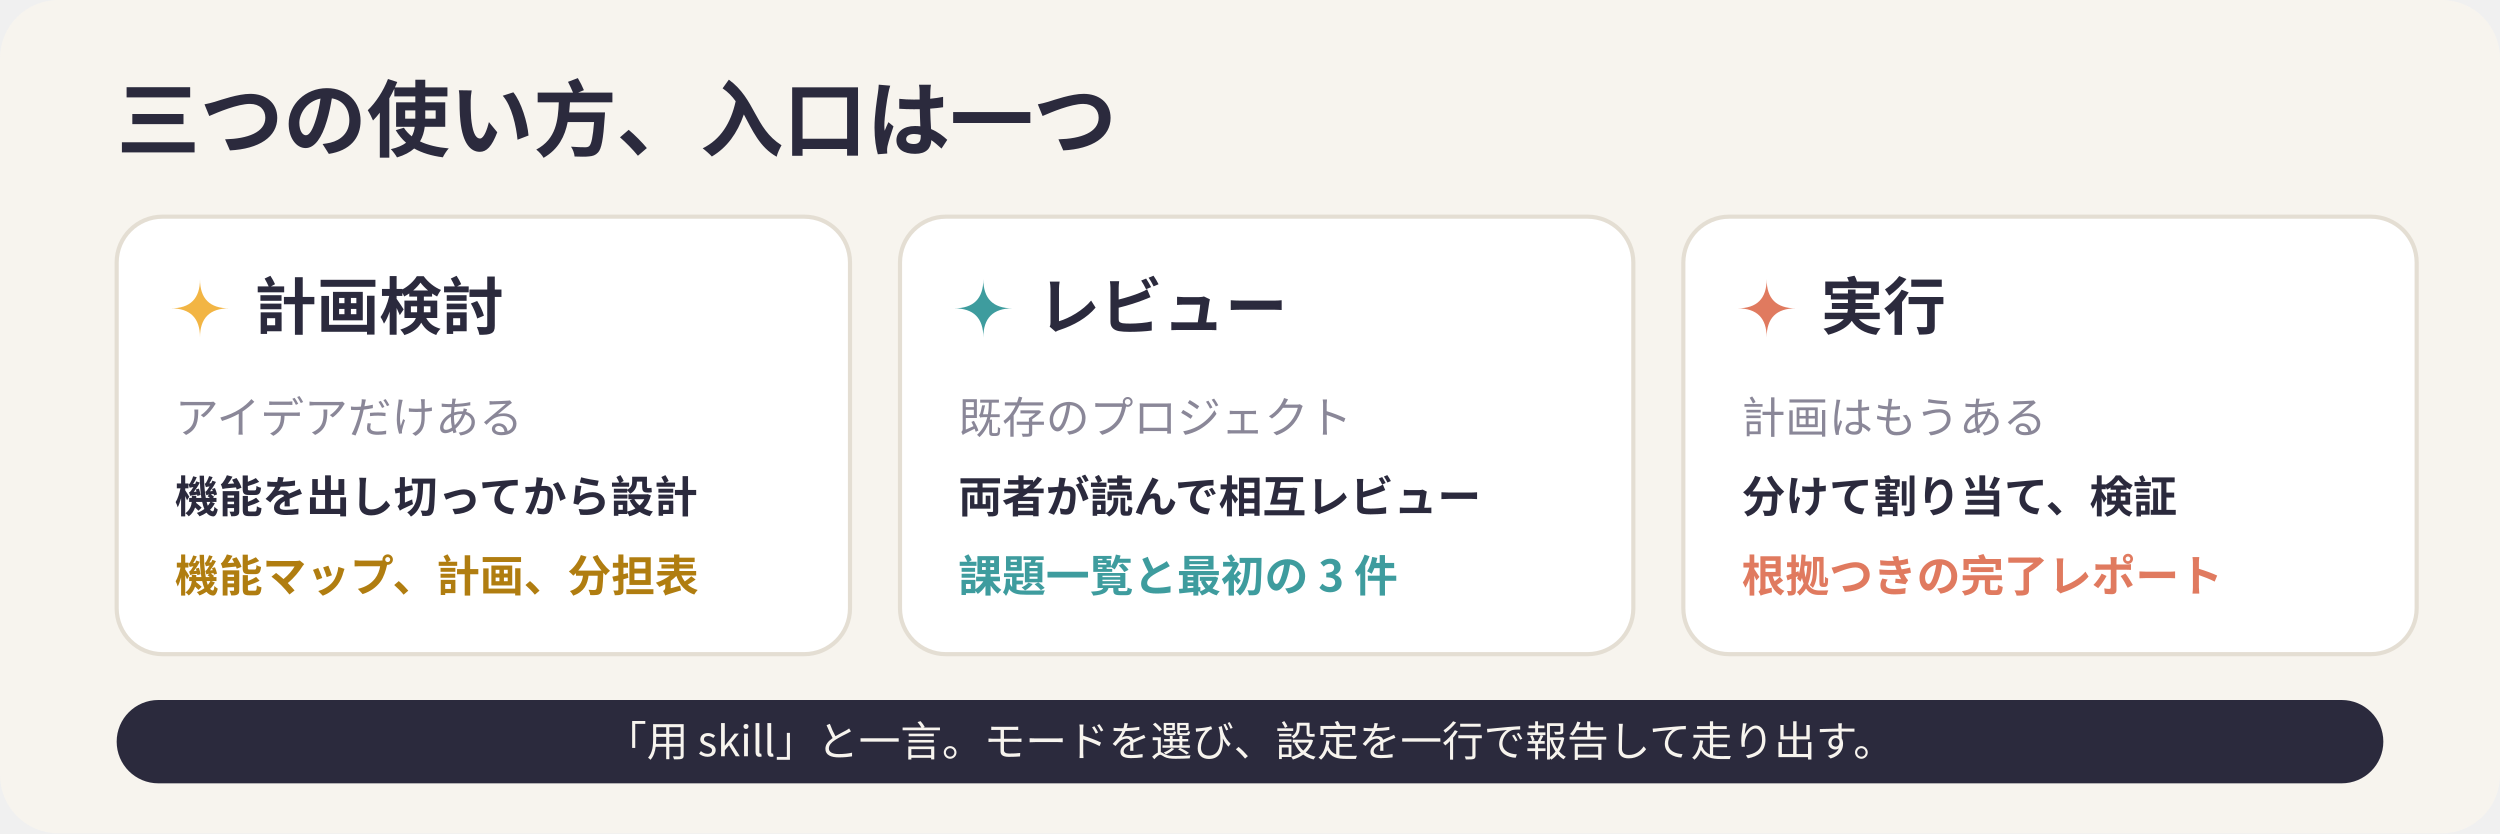
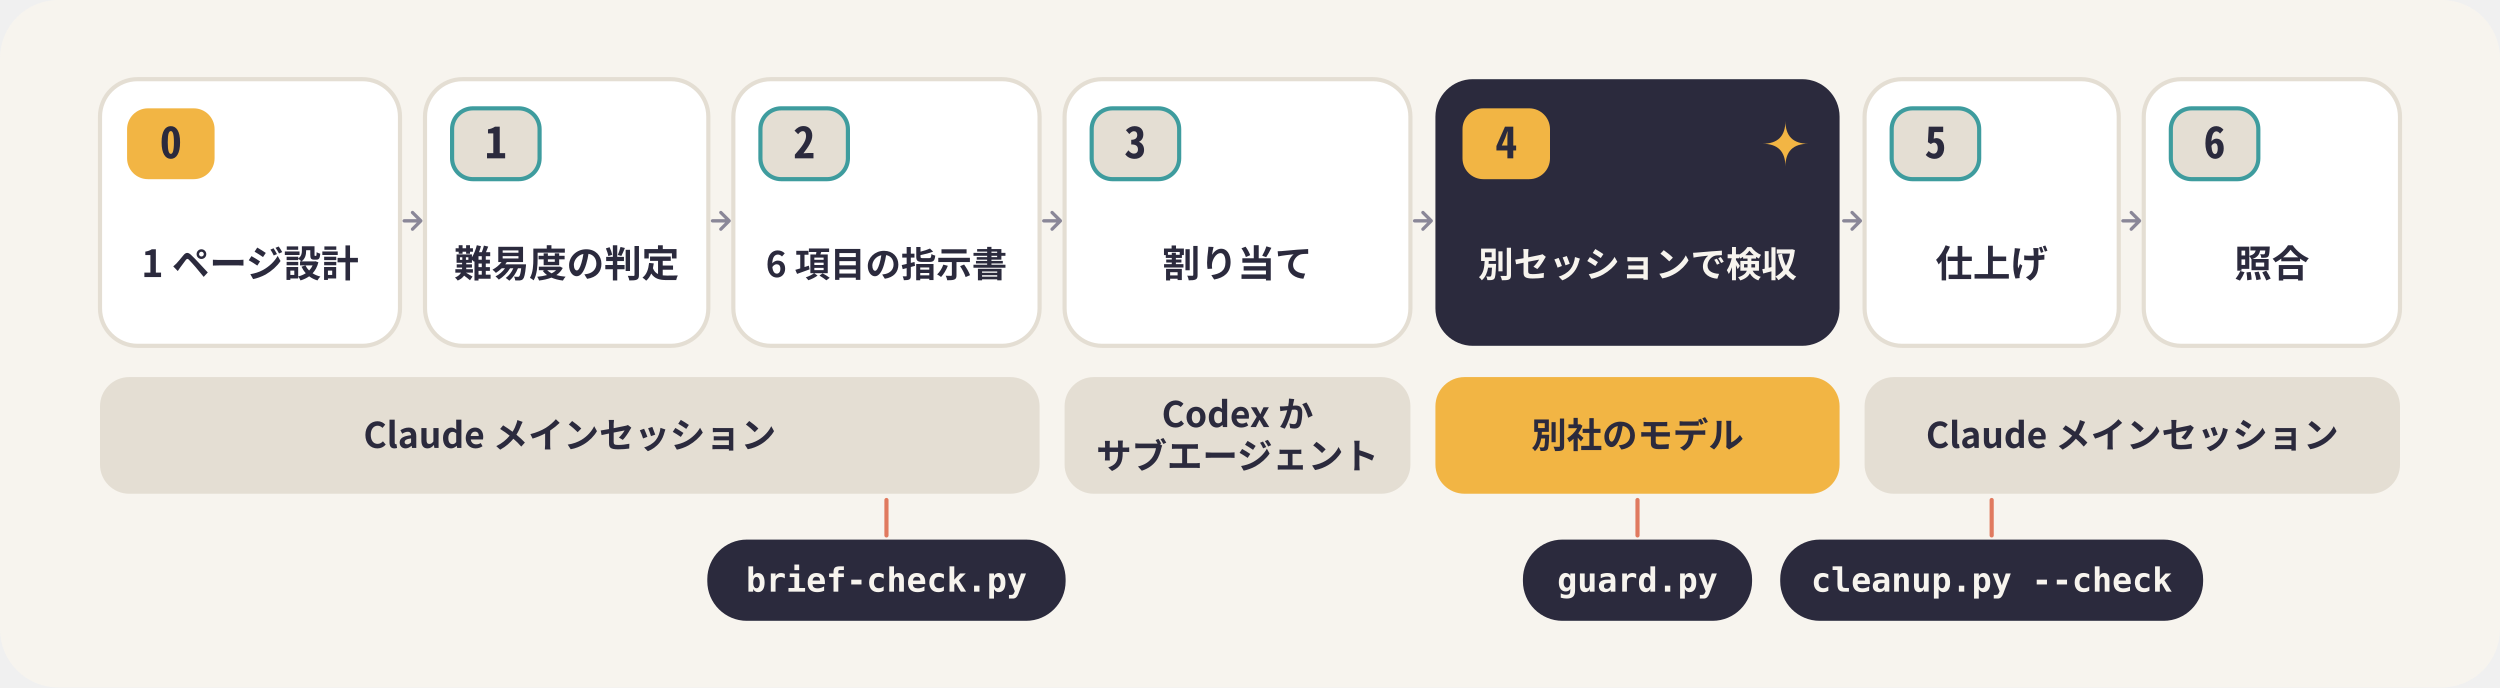
- <svg xmlns="http://www.w3.org/2000/svg" width="100%" viewBox="0 0 1200 400" role="img" aria-labelledby="t d">
-   <rect width="1200" height="400" rx="28" fill="#F7F4EE" />
-   <text x="56" y="72" font-family="-apple-system, BlinkMacSystemFont, 'Segoe UI', 'PingFang SC', 'Hiragino Sans', 'Noto Sans CJK SC', sans-serif" font-size="40" font-weight="800" fill="#2B2A3D">三つの使い方、入口は一つ</text>
-   <rect x="56" y="104" width="352" height="210" rx="22" fill="#FFFFFF" stroke="#E4DED3" stroke-width="2" />
-   <path d="M96,134 Q96,148 110,148 Q96,148 96,162 Q96,148 82,148 Q96,148 96,134 Z" fill="#F2B544" opacity="1.0" />
-   <text x="122" y="158" font-family="-apple-system, BlinkMacSystemFont, 'Segoe UI', 'PingFang SC', 'Hiragino Sans', 'Noto Sans CJK SC', sans-serif" font-size="30" font-weight="800" fill="#2B2A3D">計画検討</text>
-   <text x="84" y="208" font-family="-apple-system, BlinkMacSystemFont, 'Segoe UI', 'PingFang SC', 'Hiragino Sans', 'Noto Sans CJK SC', sans-serif" font-size="21" fill="#8A8798">アイデアだけある</text>
-   <text x="84" y="246" font-family="-apple-system, BlinkMacSystemFont, 'Segoe UI', 'PingFang SC', 'Hiragino Sans', 'Noto Sans CJK SC', sans-serif" font-size="21" font-weight="600" fill="#2B2A3D">機能を出し切ってから設計</text>
-   <text x="84" y="284" font-family="-apple-system, BlinkMacSystemFont, 'Segoe UI', 'PingFang SC', 'Hiragino Sans', 'Noto Sans CJK SC', sans-serif" font-size="21" font-weight="600" fill="#B07D10">機能マップ、計画、分担表</text>
-   <rect x="432" y="104" width="352" height="210" rx="22" fill="#FFFFFF" stroke="#E4DED3" stroke-width="2" />
-   <path d="M472,134 Q472,148 486,148 Q472,148 472,162 Q472,148 458,148 Q472,148 472,134 Z" fill="#3E9C9E" opacity="1.0" />
-   <text x="498" y="158" font-family="-apple-system, BlinkMacSystemFont, 'Segoe UI', 'PingFang SC', 'Hiragino Sans', 'Noto Sans CJK SC', sans-serif" font-size="30" font-weight="800" fill="#2B2A3D">レビュー</text>
-   <text x="460" y="208" font-family="-apple-system, BlinkMacSystemFont, 'Segoe UI', 'PingFang SC', 'Hiragino Sans', 'Noto Sans CJK SC', sans-serif" font-size="21" fill="#8A8798">既存のプロジェクト</text>
-   <text x="460" y="246" font-family="-apple-system, BlinkMacSystemFont, 'Segoe UI', 'PingFang SC', 'Hiragino Sans', 'Noto Sans CJK SC', sans-serif" font-size="21" font-weight="600" fill="#2B2A3D">両者が読んで相互レビュー</text>
-   <text x="460" y="284" font-family="-apple-system, BlinkMacSystemFont, 'Segoe UI', 'PingFang SC', 'Hiragino Sans', 'Noto Sans CJK SC', sans-serif" font-size="21" font-weight="600" fill="#3E9C9E">課題一覧と最初の 3 件</text>
-   <rect x="808" y="104" width="352" height="210" rx="22" fill="#FFFFFF" stroke="#E4DED3" stroke-width="2" />
-   <path d="M848,134 Q848,148 862,148 Q848,148 848,162 Q848,148 834,148 Q848,148 848,134 Z" fill="#E07A5F" opacity="1.0" />
-   <text x="874" y="158" font-family="-apple-system, BlinkMacSystemFont, 'Segoe UI', 'PingFang SC', 'Hiragino Sans', 'Noto Sans CJK SC', sans-serif" font-size="30" font-weight="800" fill="#2B2A3D">実行</text>
-   <text x="836" y="208" font-family="-apple-system, BlinkMacSystemFont, 'Segoe UI', 'PingFang SC', 'Hiragino Sans', 'Noto Sans CJK SC', sans-serif" font-size="21" fill="#8A8798">計画はもうある</text>
-   <text x="836" y="246" font-family="-apple-system, BlinkMacSystemFont, 'Segoe UI', 'PingFang SC', 'Hiragino Sans', 'Noto Sans CJK SC', sans-serif" font-size="21" font-weight="600" fill="#2B2A3D">分けて割り当て、検証</text>
-   <text x="836" y="284" font-family="-apple-system, BlinkMacSystemFont, 'Segoe UI', 'PingFang SC', 'Hiragino Sans', 'Noto Sans CJK SC', sans-serif" font-size="21" font-weight="600" fill="#E07A5F">根拠つきの完了レポート</text>
-   <rect x="56" y="336" width="1088" height="40" rx="20" fill="#2B2A3D" />
-   <text x="600" y="363" text-anchor="middle" font-family="-apple-system, BlinkMacSystemFont, 'Segoe UI', 'PingFang SC', 'Hiragino Sans', 'Noto Sans CJK SC', sans-serif" font-size="20" fill="#F7F4EE">「用 skill」と一言。モードを選び、設定を一行で報告して走り出す。</text>
+ <svg xmlns="http://www.w3.org/2000/svg" xml:lang="ja" width="1200" height="330" viewBox="0 0 1200 330" role="img" aria-labelledby="title desc">
+   <rect id="base" x="0" y="0" width="1200" height="330" fill="#F7F4EE" rx="28" />
+   <rect id="step-0" x="48" y="38" width="144" height="128" fill="#FFFFFF" rx="18" stroke="#E4DED3" stroke-width="2" />
+   <rect id="number-0" x="61" y="52" width="42" height="34" fill="#F2B544" rx="10" />
+   <text data-card="number-0" x="82" y="76" font-size="21" font-weight="800" fill="#2B2A3D" text-anchor="middle" font-family="ui-monospace, SFMono-Regular, Menlo, Consolas, monospace">0</text>
+   <path d="M194,106 H201 m-3,-4 l4,4 -4,4" fill="none" stroke="#8A8798" stroke-width="1.6" stroke-linecap="round" stroke-linejoin="round" />
+   <text data-card="step-0" x="120.0" y="133" font-size="18" font-weight="750" fill="#2B2A3D" text-anchor="middle" font-family="-apple-system, BlinkMacSystemFont, 'Segoe UI', 'PingFang SC', 'Hiragino Sans', 'Noto Sans CJK SC', sans-serif">1 ページ設計</text>
+   <rect id="step-1" x="204" y="38" width="136" height="128" fill="#FFFFFF" rx="18" stroke="#E4DED3" stroke-width="2" />
+   <rect id="number-1" x="217" y="52" width="42" height="34" fill="#E4DED3" rx="10" stroke="#3E9C9E" stroke-width="2" />
+   <text data-card="number-1" x="238" y="76" font-size="21" font-weight="800" fill="#2B2A3D" text-anchor="middle" font-family="ui-monospace, SFMono-Regular, Menlo, Consolas, monospace">1</text>
+   <path d="M342,106 H349 m-3,-4 l4,4 -4,4" fill="none" stroke="#8A8798" stroke-width="1.6" stroke-linecap="round" stroke-linejoin="round" />
+   <text data-card="step-1" x="272.0" y="133" font-size="18" font-weight="750" fill="#2B2A3D" text-anchor="middle" font-family="-apple-system, BlinkMacSystemFont, 'Segoe UI', 'PingFang SC', 'Hiragino Sans', 'Noto Sans CJK SC', sans-serif">難易度の判定</text>
+   <rect id="step-2" x="352" y="38" width="147" height="128" fill="#FFFFFF" rx="18" stroke="#E4DED3" stroke-width="2" />
+   <rect id="number-2" x="365" y="52" width="42" height="34" fill="#E4DED3" rx="10" stroke="#3E9C9E" stroke-width="2" />
+   <text data-card="number-2" x="386" y="76" font-size="21" font-weight="800" fill="#2B2A3D" text-anchor="middle" font-family="ui-monospace, SFMono-Regular, Menlo, Consolas, monospace">2</text>
+   <path d="M501,106 H508 m-3,-4 l4,4 -4,4" fill="none" stroke="#8A8798" stroke-width="1.6" stroke-linecap="round" stroke-linejoin="round" />
+   <text data-card="step-2" x="425.5" y="133" font-size="17" font-weight="750" fill="#2B2A3D" text-anchor="middle" font-family="-apple-system, BlinkMacSystemFont, 'Segoe UI', 'PingFang SC', 'Hiragino Sans', 'Noto Sans CJK SC', sans-serif">6 項目の指示書</text>
+   <rect id="step-3" x="511" y="38" width="166" height="128" fill="#FFFFFF" rx="18" stroke="#E4DED3" stroke-width="2" />
+   <rect id="number-3" x="524" y="52" width="42" height="34" fill="#E4DED3" rx="10" stroke="#3E9C9E" stroke-width="2" />
+   <text data-card="number-3" x="545" y="76" font-size="21" font-weight="800" fill="#2B2A3D" text-anchor="middle" font-family="ui-monospace, SFMono-Regular, Menlo, Consolas, monospace">3</text>
+   <path d="M679,106 H686 m-3,-4 l4,4 -4,4" fill="none" stroke="#8A8798" stroke-width="1.6" stroke-linecap="round" stroke-linejoin="round" />
+   <text data-card="step-3" x="594.0" y="133" font-size="18" font-weight="750" fill="#2B2A3D" text-anchor="middle" font-family="-apple-system, BlinkMacSystemFont, 'Segoe UI', 'PingFang SC', 'Hiragino Sans', 'Noto Sans CJK SC', sans-serif">割り当て</text>
+   <rect id="step-4" x="689" y="38" width="194" height="128" fill="#2B2A3D" rx="18" />
+   <rect id="number-4" x="702" y="52" width="42" height="34" fill="#F2B544" rx="10" />
+   <text data-card="number-4" x="723" y="76" font-size="21" font-weight="800" fill="#2B2A3D" text-anchor="middle" font-family="ui-monospace, SFMono-Regular, Menlo, Consolas, monospace">4</text>
+   <path d="M857,58 Q857,69 868,69 Q857,69 857,80 Q857,69 846,69 Q857,69 857,58 Z" fill="#F2B544" />
+   <path d="M885,106 H892 m-3,-4 l4,4 -4,4" fill="none" stroke="#8A8798" stroke-width="1.6" stroke-linecap="round" stroke-linejoin="round" />
+   <text data-card="step-4" x="786.0" y="133" font-size="17" font-weight="750" fill="#F7F4EE" text-anchor="middle" font-family="-apple-system, BlinkMacSystemFont, 'Segoe UI', 'PingFang SC', 'Hiragino Sans', 'Noto Sans CJK SC', sans-serif">別セッションで検収</text>
+   <rect id="step-5" x="895" y="38" width="122" height="128" fill="#FFFFFF" rx="18" stroke="#E4DED3" stroke-width="2" />
+   <rect id="number-5" x="908" y="52" width="42" height="34" fill="#E4DED3" rx="10" stroke="#3E9C9E" stroke-width="2" />
+   <text data-card="number-5" x="929" y="76" font-size="21" font-weight="800" fill="#2B2A3D" text-anchor="middle" font-family="ui-monospace, SFMono-Regular, Menlo, Consolas, monospace">5</text>
+   <path d="M1019,106 H1026 m-3,-4 l4,4 -4,4" fill="none" stroke="#8A8798" stroke-width="1.6" stroke-linecap="round" stroke-linejoin="round" />
+   <text data-card="step-5" x="956.0" y="133" font-size="18" font-weight="750" fill="#2B2A3D" text-anchor="middle" font-family="-apple-system, BlinkMacSystemFont, 'Segoe UI', 'PingFang SC', 'Hiragino Sans', 'Noto Sans CJK SC', sans-serif">仕上げ</text>
+   <rect id="step-6" x="1029" y="38" width="123" height="128" fill="#FFFFFF" rx="18" stroke="#E4DED3" stroke-width="2" />
+   <rect id="number-6" x="1042" y="52" width="42" height="34" fill="#E4DED3" rx="10" stroke="#3E9C9E" stroke-width="2" />
+   <text data-card="number-6" x="1063" y="76" font-size="21" font-weight="800" fill="#2B2A3D" text-anchor="middle" font-family="ui-monospace, SFMono-Regular, Menlo, Consolas, monospace">6</text>
+   <text data-card="step-6" x="1090.5" y="133" font-size="18" font-weight="750" fill="#2B2A3D" text-anchor="middle" font-family="-apple-system, BlinkMacSystemFont, 'Segoe UI', 'PingFang SC', 'Hiragino Sans', 'Noto Sans CJK SC', sans-serif">照合</text>
+   <rect id="owner-0" x="48" y="181" width="451" height="56" fill="#E4DED3" rx="14" />
+   <text data-card="owner-0" x="273.5" y="215" font-size="17" font-weight="600" fill="#2B2A3D" text-anchor="middle" font-family="-apple-system, BlinkMacSystemFont, 'Segoe UI', 'PingFang SC', 'Hiragino Sans', 'Noto Sans CJK SC', sans-serif">Claude メインセッション</text>
+   <rect id="owner-3" x="511" y="181" width="166" height="56" fill="#E4DED3" rx="14" />
+   <text data-card="owner-3" x="594.0" y="205" font-size="17" font-weight="600" fill="#2B2A3D" text-anchor="middle" font-family="-apple-system, BlinkMacSystemFont, 'Segoe UI', 'PingFang SC', 'Hiragino Sans', 'Noto Sans CJK SC', sans-serif">Codex か</text>
+   <text data-card="owner-3" x="594.0" y="225" font-size="17" font-weight="600" fill="#2B2A3D" text-anchor="middle" font-family="-apple-system, BlinkMacSystemFont, 'Segoe UI', 'PingFang SC', 'Hiragino Sans', 'Noto Sans CJK SC', sans-serif">サブエージェント</text>
+   <rect id="owner-4" x="689" y="181" width="194" height="56" fill="#F2B544" rx="14" />
+   <text data-card="owner-4" x="786.0" y="215" font-size="17" font-weight="600" fill="#2B2A3D" text-anchor="middle" font-family="-apple-system, BlinkMacSystemFont, 'Segoe UI', 'PingFang SC', 'Hiragino Sans', 'Noto Sans CJK SC', sans-serif">別社のモデル</text>
+   <rect id="owner-5" x="895" y="181" width="257" height="56" fill="#E4DED3" rx="14" />
+   <text data-card="owner-5" x="1023.5" y="215" font-size="17" font-weight="600" fill="#2B2A3D" text-anchor="middle" font-family="-apple-system, BlinkMacSystemFont, 'Segoe UI', 'PingFang SC', 'Hiragino Sans', 'Noto Sans CJK SC', sans-serif">Claude メインセッション</text>
+   <path d="M425.5,240 V257" fill="none" stroke="#E07A5F" stroke-width="2" stroke-linecap="round" stroke-linejoin="round" />
+   <rect id="gate-2" x="339.5" y="259" width="172" height="39" fill="#2B2A3D" rx="19" />
+   <text data-card="gate-2" x="425.5" y="284" font-size="16" font-weight="600" fill="#F7F4EE" text-anchor="middle" font-family="ui-monospace, SFMono-Regular, Menlo, Consolas, monospace">brief-check.py</text>
+   <path d="M786.0,240 V257" fill="none" stroke="#E07A5F" stroke-width="2" stroke-linecap="round" stroke-linejoin="round" />
+   <rect id="gate-4" x="731.0" y="259" width="110" height="39" fill="#2B2A3D" rx="19" />
+   <text data-card="gate-4" x="786.0" y="284" font-size="16" font-weight="600" fill="#F7F4EE" text-anchor="middle" font-family="ui-monospace, SFMono-Regular, Menlo, Consolas, monospace">guard.py</text>
+   <path d="M956.0,240 V257" fill="none" stroke="#E07A5F" stroke-width="2" stroke-linecap="round" stroke-linejoin="round" />
+   <rect id="gate-5" x="854.5" y="259" width="203" height="39" fill="#2B2A3D" rx="19" />
+   <text data-card="gate-5" x="956.0" y="284" font-size="16" font-weight="600" fill="#F7F4EE" text-anchor="middle" font-family="ui-monospace, SFMono-Regular, Menlo, Consolas, monospace">cleanup.py --check</text>
</svg>
